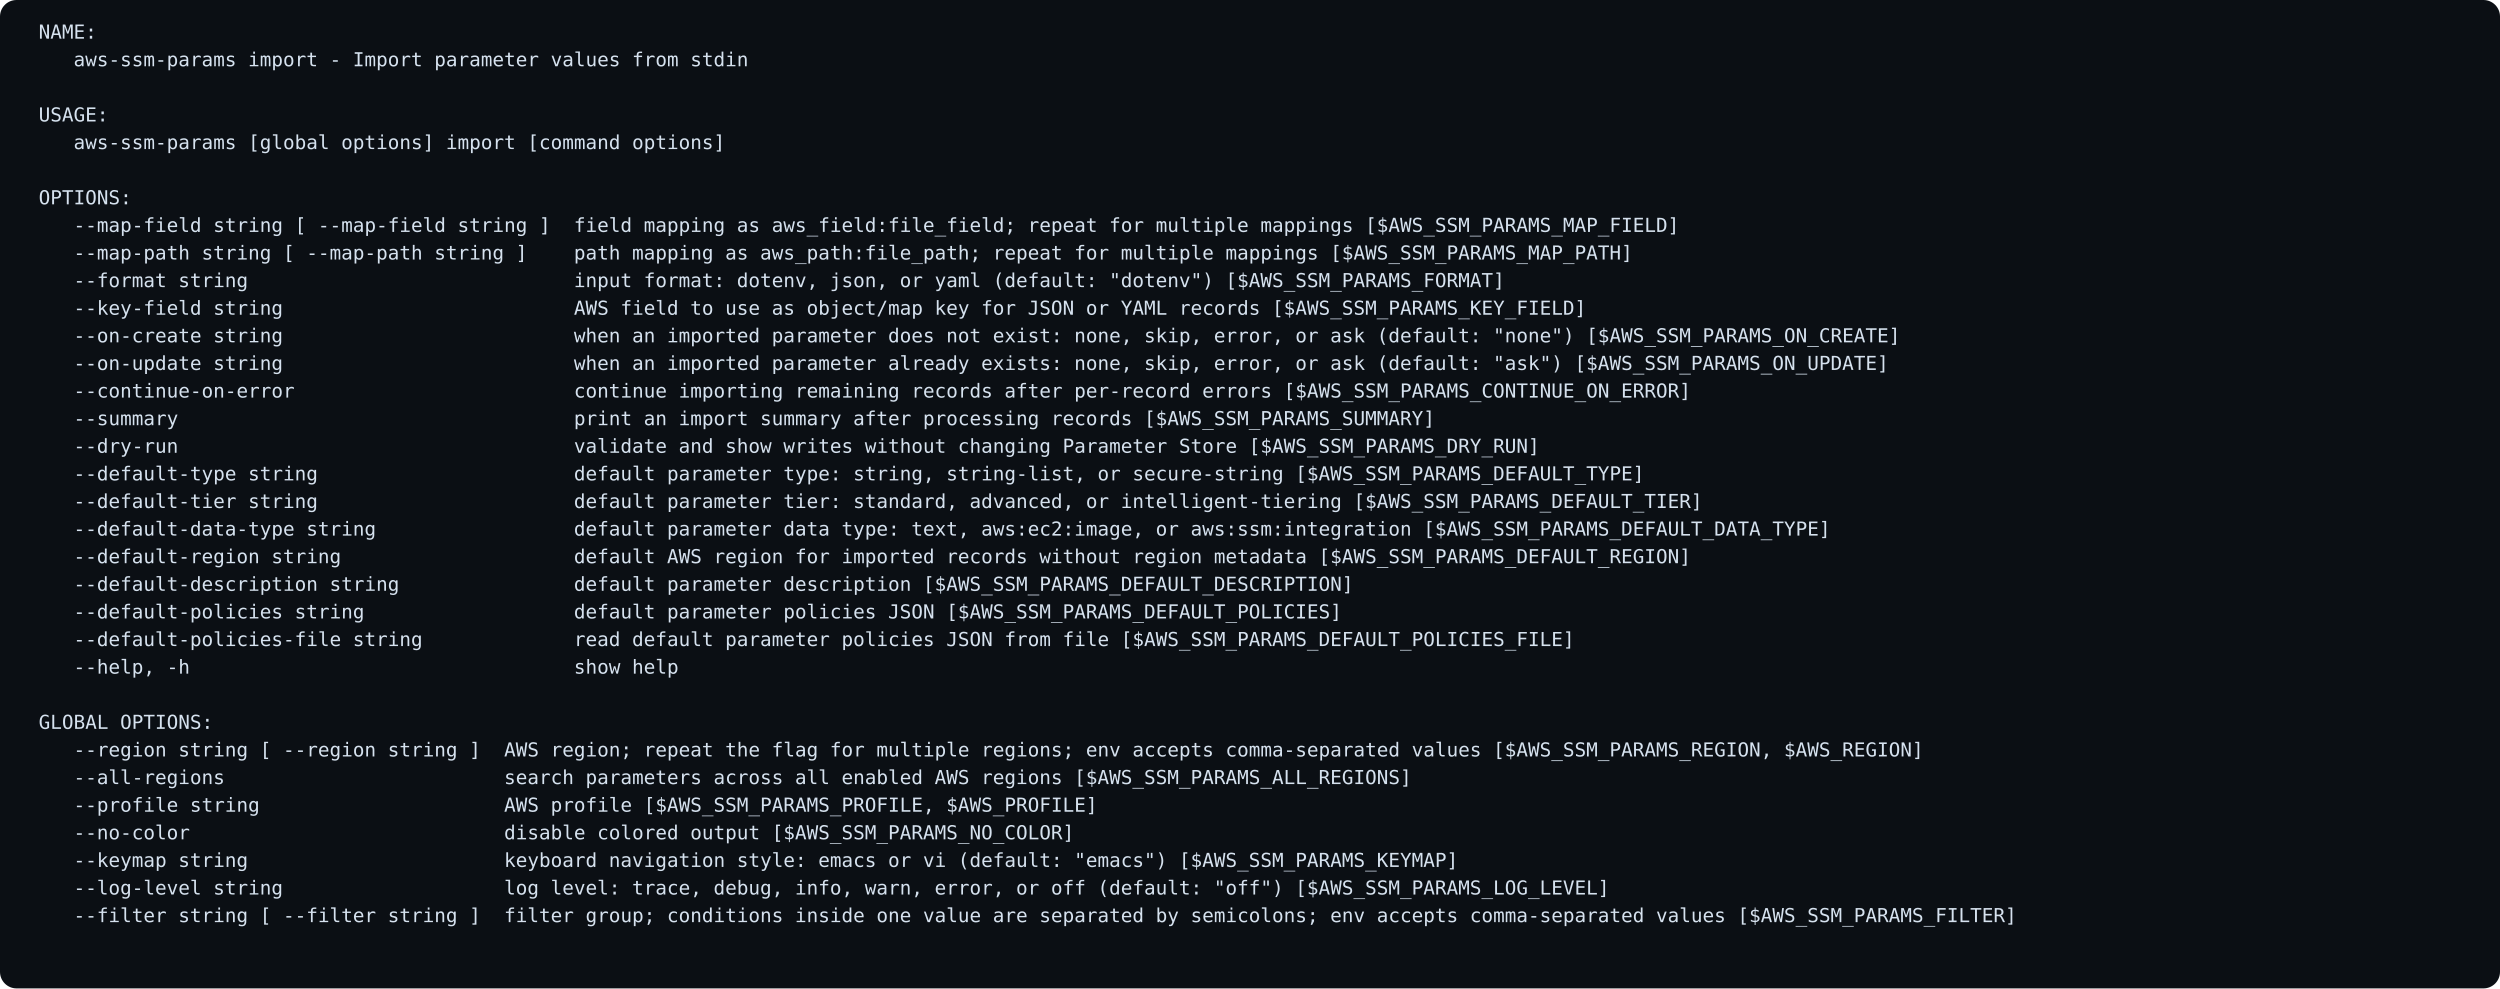
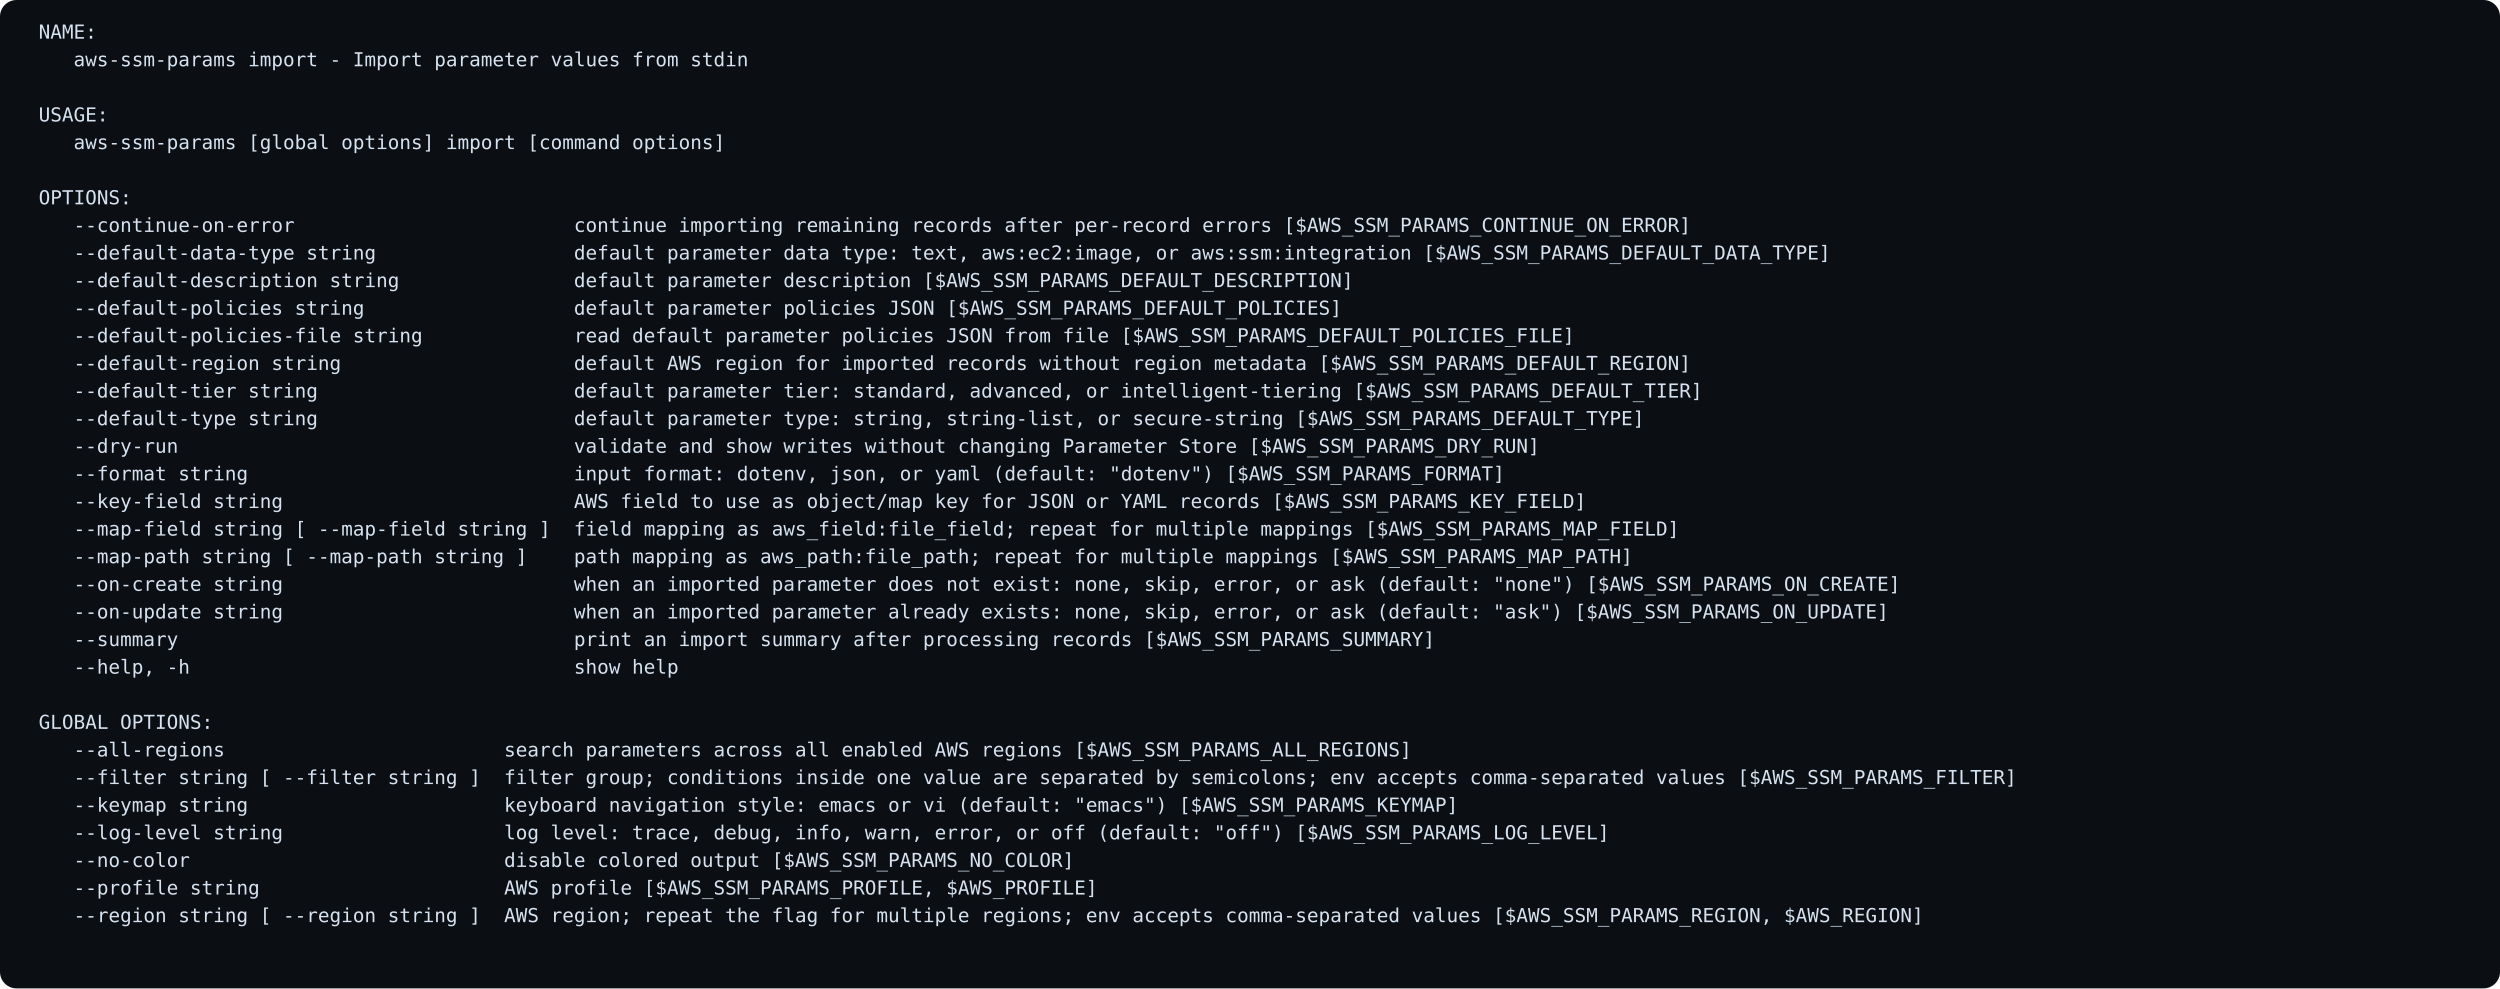
<svg xmlns="http://www.w3.org/2000/svg" width="1811" height="716" viewBox="0 0 1811 716">
  <rect width="100%" height="100%" rx="12" fill="#0b0f14" />
  <style>text{font-family:ui-monospace,SFMono-Regular,Menlo,Consolas,monospace;font-size:14px;fill:#d6e2ef}</style>
  <text x="28" y="28" xml:space="preserve">NAME:</text>
  <text x="28" y="48" xml:space="preserve">   aws-ssm-params import - Import parameter values from stdin</text>
  <text x="28" y="68" xml:space="preserve" />
  <text x="28" y="88" xml:space="preserve">USAGE:</text>
  <text x="28" y="108" xml:space="preserve">   aws-ssm-params [global options] import [command options]</text>
  <text x="28" y="128" xml:space="preserve" />
  <text x="28" y="148" xml:space="preserve">OPTIONS:</text>
-   <text x="28" y="168" xml:space="preserve">   --map-field string [ --map-field string ]  field mapping as aws_field:file_field; repeat for multiple mappings [$AWS_SSM_PARAMS_MAP_FIELD]</text>
-   <text x="28" y="188" xml:space="preserve">   --map-path string [ --map-path string ]    path mapping as aws_path:file_path; repeat for multiple mappings [$AWS_SSM_PARAMS_MAP_PATH]</text>
-   <text x="28" y="208" xml:space="preserve">   --format string                            input format: dotenv, json, or yaml (default: "dotenv") [$AWS_SSM_PARAMS_FORMAT]</text>
-   <text x="28" y="228" xml:space="preserve">   --key-field string                         AWS field to use as object/map key for JSON or YAML records [$AWS_SSM_PARAMS_KEY_FIELD]</text>
-   <text x="28" y="248" xml:space="preserve">   --on-create string                         when an imported parameter does not exist: none, skip, error, or ask (default: "none") [$AWS_SSM_PARAMS_ON_CREATE]</text>
-   <text x="28" y="268" xml:space="preserve">   --on-update string                         when an imported parameter already exists: none, skip, error, or ask (default: "ask") [$AWS_SSM_PARAMS_ON_UPDATE]</text>
-   <text x="28" y="288" xml:space="preserve">   --continue-on-error                        continue importing remaining records after per-record errors [$AWS_SSM_PARAMS_CONTINUE_ON_ERROR]</text>
-   <text x="28" y="308" xml:space="preserve">   --summary                                  print an import summary after processing records [$AWS_SSM_PARAMS_SUMMARY]</text>
+   <text x="28" y="168" xml:space="preserve">   --continue-on-error                        continue importing remaining records after per-record errors [$AWS_SSM_PARAMS_CONTINUE_ON_ERROR]</text>
+   <text x="28" y="188" xml:space="preserve">   --default-data-type string                 default parameter data type: text, aws:ec2:image, or aws:ssm:integration [$AWS_SSM_PARAMS_DEFAULT_DATA_TYPE]</text>
+   <text x="28" y="208" xml:space="preserve">   --default-description string               default parameter description [$AWS_SSM_PARAMS_DEFAULT_DESCRIPTION]</text>
+   <text x="28" y="228" xml:space="preserve">   --default-policies string                  default parameter policies JSON [$AWS_SSM_PARAMS_DEFAULT_POLICIES]</text>
+   <text x="28" y="248" xml:space="preserve">   --default-policies-file string             read default parameter policies JSON from file [$AWS_SSM_PARAMS_DEFAULT_POLICIES_FILE]</text>
+   <text x="28" y="268" xml:space="preserve">   --default-region string                    default AWS region for imported records without region metadata [$AWS_SSM_PARAMS_DEFAULT_REGION]</text>
+   <text x="28" y="288" xml:space="preserve">   --default-tier string                      default parameter tier: standard, advanced, or intelligent-tiering [$AWS_SSM_PARAMS_DEFAULT_TIER]</text>
+   <text x="28" y="308" xml:space="preserve">   --default-type string                      default parameter type: string, string-list, or secure-string [$AWS_SSM_PARAMS_DEFAULT_TYPE]</text>
  <text x="28" y="328" xml:space="preserve">   --dry-run                                  validate and show writes without changing Parameter Store [$AWS_SSM_PARAMS_DRY_RUN]</text>
-   <text x="28" y="348" xml:space="preserve">   --default-type string                      default parameter type: string, string-list, or secure-string [$AWS_SSM_PARAMS_DEFAULT_TYPE]</text>
-   <text x="28" y="368" xml:space="preserve">   --default-tier string                      default parameter tier: standard, advanced, or intelligent-tiering [$AWS_SSM_PARAMS_DEFAULT_TIER]</text>
-   <text x="28" y="388" xml:space="preserve">   --default-data-type string                 default parameter data type: text, aws:ec2:image, or aws:ssm:integration [$AWS_SSM_PARAMS_DEFAULT_DATA_TYPE]</text>
-   <text x="28" y="408" xml:space="preserve">   --default-region string                    default AWS region for imported records without region metadata [$AWS_SSM_PARAMS_DEFAULT_REGION]</text>
-   <text x="28" y="428" xml:space="preserve">   --default-description string               default parameter description [$AWS_SSM_PARAMS_DEFAULT_DESCRIPTION]</text>
-   <text x="28" y="448" xml:space="preserve">   --default-policies string                  default parameter policies JSON [$AWS_SSM_PARAMS_DEFAULT_POLICIES]</text>
-   <text x="28" y="468" xml:space="preserve">   --default-policies-file string             read default parameter policies JSON from file [$AWS_SSM_PARAMS_DEFAULT_POLICIES_FILE]</text>
+   <text x="28" y="348" xml:space="preserve">   --format string                            input format: dotenv, json, or yaml (default: "dotenv") [$AWS_SSM_PARAMS_FORMAT]</text>
+   <text x="28" y="368" xml:space="preserve">   --key-field string                         AWS field to use as object/map key for JSON or YAML records [$AWS_SSM_PARAMS_KEY_FIELD]</text>
+   <text x="28" y="388" xml:space="preserve">   --map-field string [ --map-field string ]  field mapping as aws_field:file_field; repeat for multiple mappings [$AWS_SSM_PARAMS_MAP_FIELD]</text>
+   <text x="28" y="408" xml:space="preserve">   --map-path string [ --map-path string ]    path mapping as aws_path:file_path; repeat for multiple mappings [$AWS_SSM_PARAMS_MAP_PATH]</text>
+   <text x="28" y="428" xml:space="preserve">   --on-create string                         when an imported parameter does not exist: none, skip, error, or ask (default: "none") [$AWS_SSM_PARAMS_ON_CREATE]</text>
+   <text x="28" y="448" xml:space="preserve">   --on-update string                         when an imported parameter already exists: none, skip, error, or ask (default: "ask") [$AWS_SSM_PARAMS_ON_UPDATE]</text>
+   <text x="28" y="468" xml:space="preserve">   --summary                                  print an import summary after processing records [$AWS_SSM_PARAMS_SUMMARY]</text>
  <text x="28" y="488" xml:space="preserve">   --help, -h                                 show help</text>
  <text x="28" y="508" xml:space="preserve" />
  <text x="28" y="528" xml:space="preserve">GLOBAL OPTIONS:</text>
-   <text x="28" y="548" xml:space="preserve">   --region string [ --region string ]  AWS region; repeat the flag for multiple regions; env accepts comma-separated values [$AWS_SSM_PARAMS_REGION, $AWS_REGION]</text>
-   <text x="28" y="568" xml:space="preserve">   --all-regions                        search parameters across all enabled AWS regions [$AWS_SSM_PARAMS_ALL_REGIONS]</text>
-   <text x="28" y="588" xml:space="preserve">   --profile string                     AWS profile [$AWS_SSM_PARAMS_PROFILE, $AWS_PROFILE]</text>
-   <text x="28" y="608" xml:space="preserve">   --no-color                           disable colored output [$AWS_SSM_PARAMS_NO_COLOR]</text>
-   <text x="28" y="628" xml:space="preserve">   --keymap string                      keyboard navigation style: emacs or vi (default: "emacs") [$AWS_SSM_PARAMS_KEYMAP]</text>
-   <text x="28" y="648" xml:space="preserve">   --log-level string                   log level: trace, debug, info, warn, error, or off (default: "off") [$AWS_SSM_PARAMS_LOG_LEVEL]</text>
-   <text x="28" y="668" xml:space="preserve">   --filter string [ --filter string ]  filter group; conditions inside one value are separated by semicolons; env accepts comma-separated values [$AWS_SSM_PARAMS_FILTER]</text>
+   <text x="28" y="548" xml:space="preserve">   --all-regions                        search parameters across all enabled AWS regions [$AWS_SSM_PARAMS_ALL_REGIONS]</text>
+   <text x="28" y="568" xml:space="preserve">   --filter string [ --filter string ]  filter group; conditions inside one value are separated by semicolons; env accepts comma-separated values [$AWS_SSM_PARAMS_FILTER]</text>
+   <text x="28" y="588" xml:space="preserve">   --keymap string                      keyboard navigation style: emacs or vi (default: "emacs") [$AWS_SSM_PARAMS_KEYMAP]</text>
+   <text x="28" y="608" xml:space="preserve">   --log-level string                   log level: trace, debug, info, warn, error, or off (default: "off") [$AWS_SSM_PARAMS_LOG_LEVEL]</text>
+   <text x="28" y="628" xml:space="preserve">   --no-color                           disable colored output [$AWS_SSM_PARAMS_NO_COLOR]</text>
+   <text x="28" y="648" xml:space="preserve">   --profile string                     AWS profile [$AWS_SSM_PARAMS_PROFILE, $AWS_PROFILE]</text>
+   <text x="28" y="668" xml:space="preserve">   --region string [ --region string ]  AWS region; repeat the flag for multiple regions; env accepts comma-separated values [$AWS_SSM_PARAMS_REGION, $AWS_REGION]</text>
</svg>
